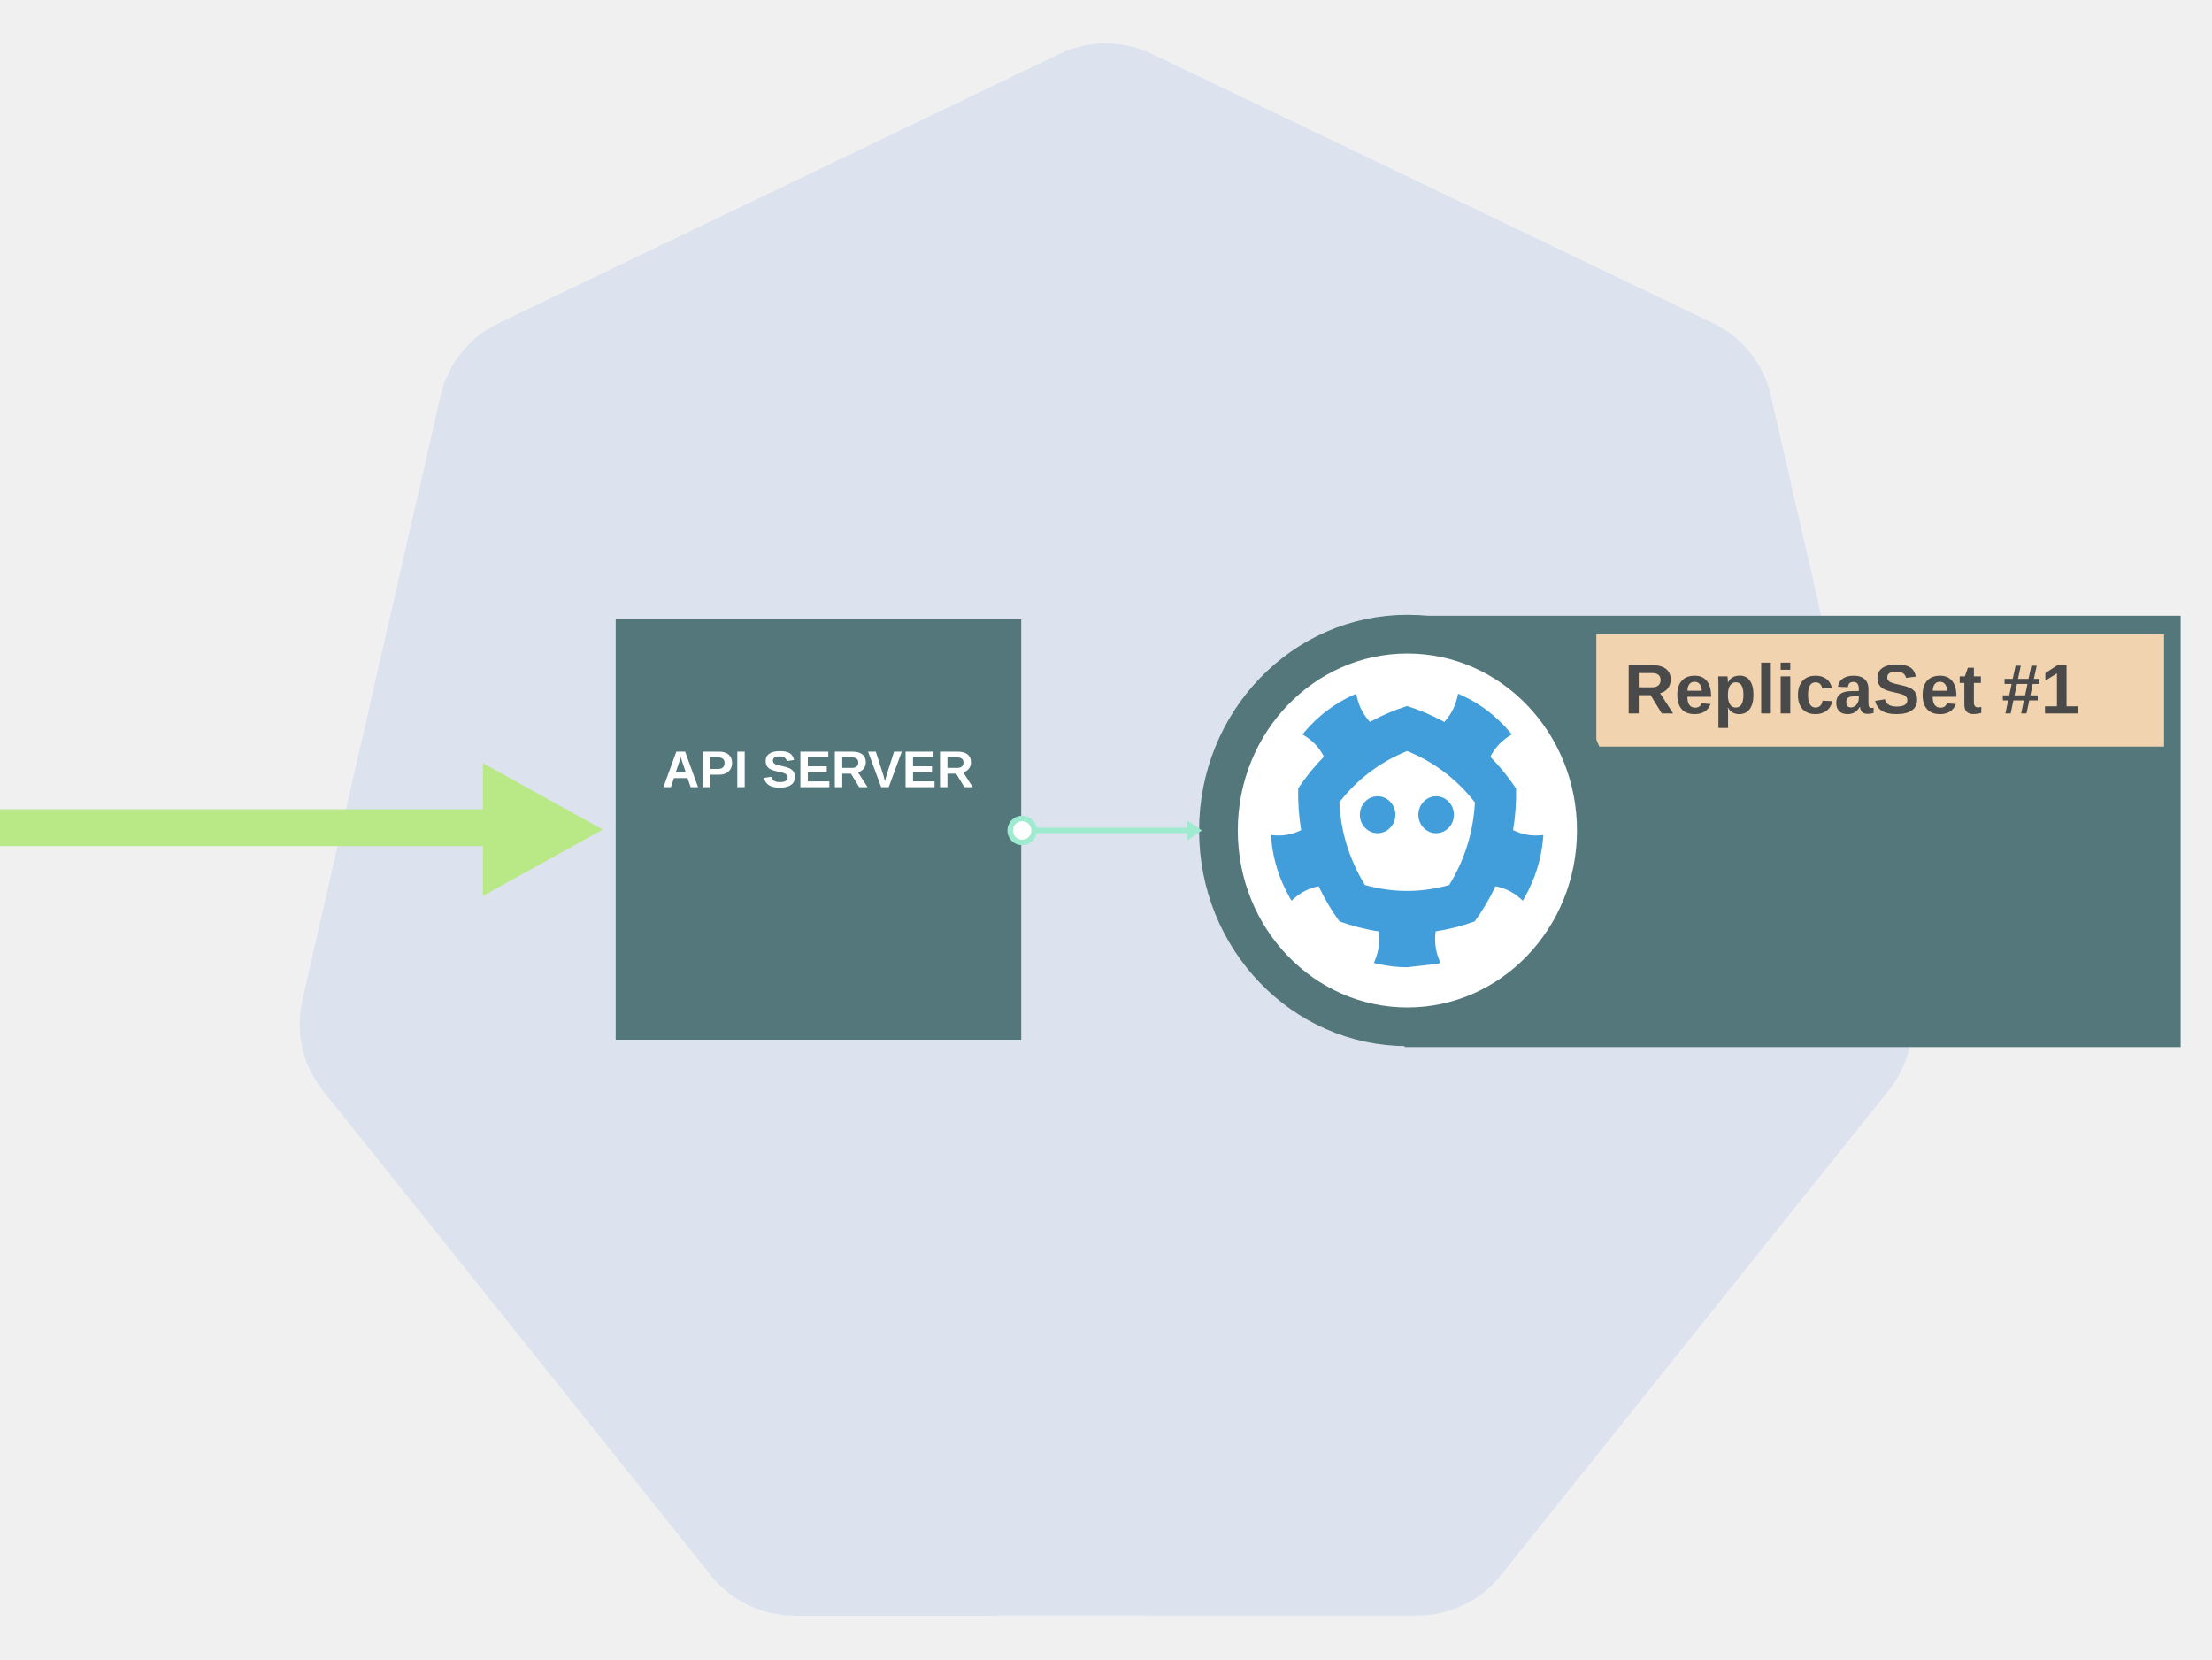
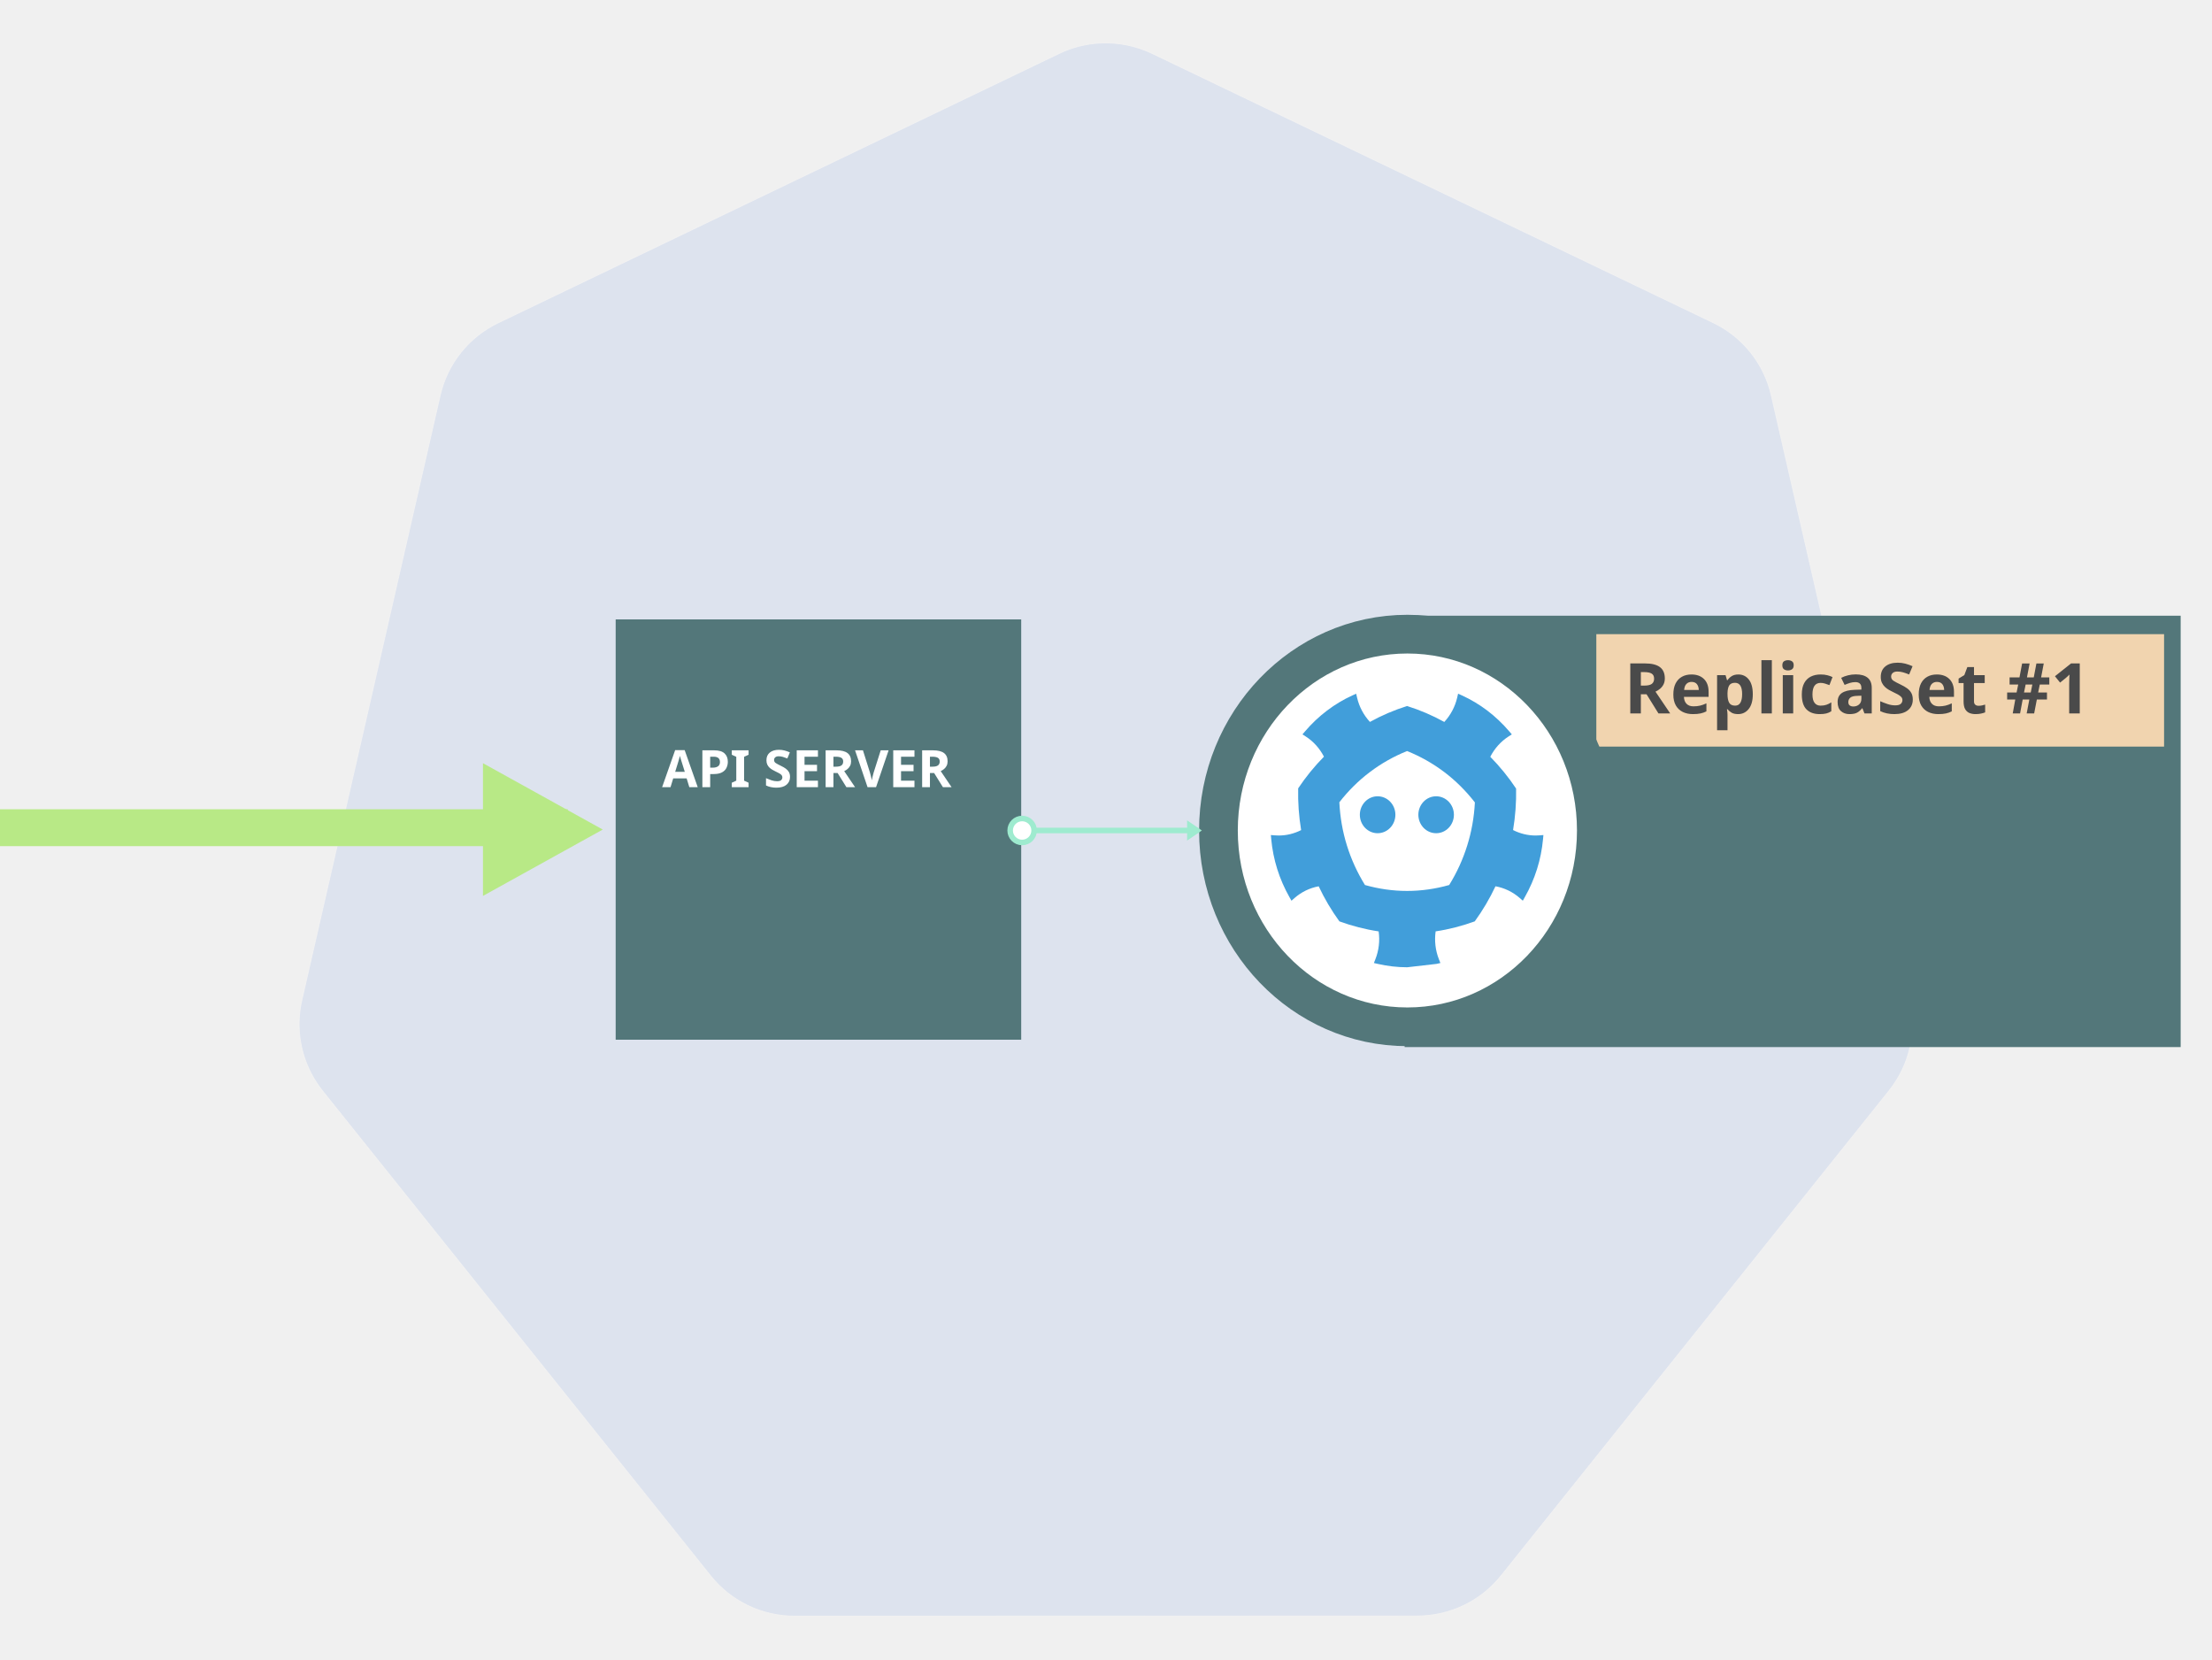
- <svg xmlns="http://www.w3.org/2000/svg" width="1200px" height="900px" viewBox="0 0 1200 900" version="1.1">
-   <g id="kubectl-create-4" stroke="none" stroke-width="1" fill="none" fill-rule="evenodd">
-     <g id="Kubernetes-background" opacity="0.1" transform="translate(161, 22)" fill="#326CE5" fill-rule="nonzero" stroke="#FFFFFF" stroke-width="0.5">
-       <path d="M435.87,1.327 C428.132,1.718 420.55,3.646 413.569,6.997 L109.266,153.106 C93.311,160.762 81.723,175.243 77.781,192.448 L2.707,520.644 C-0.795,535.921 2.055,551.961 10.608,565.11 C11.634,566.701 12.738,568.242 13.916,569.725 L224.542,832.884 C235.587,846.678 252.331,854.71 270.038,854.706 L607.811,854.628 C625.511,854.641 642.255,846.624 653.307,832.845 L863.856,569.647 C874.906,555.846 879.046,537.78 875.103,520.566 L799.913,192.37 C795.971,175.164 784.382,160.684 768.428,153.027 L464.085,6.997 C455.305,2.782 445.603,0.832 435.87,1.327 Z" id="path3055" />
+ <svg xmlns="http://www.w3.org/2000/svg" viewBox="0 0 1200 900">
+   <g fill="none" fill-rule="evenodd">
+     <path d="M596.87 23.327a58.347 58.347 0 0 0-22.3 5.67L270.265 175.106c-15.955 7.656-27.543 22.137-31.485 39.342l-75.073 328.196a57.834 57.834 0 0 0 7.9 44.466 57.999 57.999 0 0 0 3.309 4.615l210.626 263.16c11.045 13.793 27.79 21.825 45.496 21.821l337.773-.078c17.7.013 34.444-8.004 45.496-21.783l210.549-263.198a57.848 57.848 0 0 0 11.247-49.08l-75.19-328.197c-3.942-17.206-15.53-31.686-31.485-39.343L625.085 28.997a58.357 58.357 0 0 0-28.215-5.67z" opacity=".1" fill="#326CE5" fill-rule="nonzero" stroke="#FFF" stroke-width=".5" />
+     <g fill="#B8E986">
+       <path d="M327 450l-65 36v-72z" />
+       <path d="M0 459v-20h308v20z" />
    </g>
-     <g id="Green-arrow-right" transform="translate(0, 414)" fill="#B8E986">
-       <polygon id="Triangle" points="327 36 262 72 262 0" />
-       <polygon id="Rectangle" points="0 45 1.77920384e-15 25 308 25 308 45" />
-     </g>
-     <g id="Group-3" transform="translate(334, 336)">
-       <polygon id="Rectangle" fill="#53777A" points="0 0 220 0 220 228 0 228" />
-       <text id="API-SERVER" font-family="Arial-BoldMT, Arial" font-size="28" font-weight="bold" fill="#FFFFFF">
-         <tspan x="25.2" y="91">API SERVER</tspan>
-       </text>
-     </g>
-     <g id="Group-5" transform="translate(661, 334)">
-       <rect id="Rectangle-4" fill="#53777A" x="101" y="0" width="421" height="234" />
-       <rect id="Rectangle-3" fill="#F1D4AF" x="205" y="10" width="308" height="61" />
-       <text id="ReplicaSet-#1" font-family="Arial-BoldMT, Arial" font-size="38" font-weight="bold" fill="#4A4A4A">
-         <tspan x="220" y="53">ReplicaSet #1</tspan>
-       </text>
-       <g id="Group-2" transform="translate(0, 10)">
-         <ellipse id="Oval" stroke="#53777A" stroke-width="21" fill="#FFFFFF" cx="102.5" cy="106.5" rx="102.5" ry="106.5" />
-         <g id="Group" transform="translate(28.43548, 32.29355)" fill="#419EDA" fill-rule="nonzero">
-           <path d="M67.556,65.67 C67.556,71.21 63.236,75.691 57.911,75.691 C52.583,75.691 48.274,71.211 48.274,65.67 C48.274,60.153 52.583,55.655 57.911,55.655 C63.236,55.655 67.556,60.153 67.556,65.67 Z" id="Shape" />
-           <path d="M80.016,65.672 C80.016,71.212 84.337,75.693 89.662,75.693 C94.985,75.693 99.301,71.213 99.301,65.672 C99.301,60.153 94.985,55.655 89.662,55.655 C84.337,55.655 80.016,60.153 80.016,65.672 Z" id="Shape" />
-           <path d="M145.766,76.85 C145.072,76.91 144.374,76.938 143.633,76.938 C139.333,76.938 135.16,75.891 131.396,73.971 C132.65,66.502 133.183,58.977 133.043,51.479 C128.962,45.346 124.298,39.56 119.034,34.228 C121.318,29.779 124.694,25.95 128.909,23.236 L130.719,22.073 L129.309,20.421 C122.042,11.919 113.37,5.346 103.538,0.886 L101.578,0 L101.08,2.153 C99.907,7.172 97.456,11.699 94.092,15.333 C87.625,11.761 80.869,8.875 73.903,6.688 C66.952,8.87 60.209,11.748 53.744,15.314 C50.394,11.685 47.949,7.169 46.781,2.165 L46.28,0.012 L44.326,0.895 C34.618,5.29 25.707,12.041 18.56,20.416 L17.145,22.072 L18.953,23.234 C23.155,25.939 26.522,29.744 28.802,34.17 C23.554,39.481 18.895,45.249 14.818,51.354 C14.659,58.848 15.165,66.428 16.424,74 C12.678,75.902 8.529,76.938 4.257,76.938 C3.507,76.938 2.806,76.909 2.124,76.85 L0,76.682 L0.199,78.886 C1.24,90.034 4.572,100.637 10.107,110.404 L11.187,112.31 L12.809,110.88 C16.569,107.566 21.111,105.372 25.941,104.488 C29.125,111.253 32.899,117.608 37.18,123.509 C44.012,125.992 51.129,127.845 58.479,128.947 C59.184,133.998 58.623,139.222 56.705,144.053 L55.896,146.099 L57.976,146.575 C63.301,147.792 68.674,148.412 73.934,148.412 L89.888,146.575 L91.97,146.099 L91.159,144.048 C89.246,139.218 88.685,133.988 89.39,128.936 C96.711,127.833 103.802,125.984 110.608,123.509 C114.893,117.603 118.671,111.244 121.86,104.47 C126.705,105.349 131.273,107.544 135.056,110.867 L136.678,112.296 L137.753,110.394 C143.298,100.615 146.629,90.012 147.654,78.882 L147.853,76.683 L145.766,76.85 Z M96.734,103.791 C89.187,105.924 81.522,107.001 73.903,107.001 C66.263,107.001 58.607,105.925 51.053,103.791 C46.909,97.101 43.632,89.933 41.274,82.386 C38.926,74.875 37.551,67.006 37.153,58.903 C42.031,52.636 47.579,47.146 53.708,42.524 C59.937,37.817 66.713,33.993 73.903,31.116 C81.08,33.993 87.844,37.812 94.058,42.5 C100.211,47.146 105.783,52.678 110.685,58.985 C110.268,67.041 108.877,74.865 106.525,82.364 C104.172,89.909 100.885,97.1 96.734,103.791 Z" id="Shape" />
-         </g>
+     <path fill="#53777A" d="M334 336h220v228H334z" />
+     <text font-family="sans-serif" font-size="28" font-weight="bold" fill="#FFF" transform="translate(334 336)">
+       <tspan x="25.2" y="91">API SERVER</tspan>
+     </text>
+     <path fill="#53777A" d="M762 334h421v234H762z" />
+     <path fill="#F1D4AF" d="M866 344h308v61H866z" />
+     <text font-family="sans-serif" font-size="38" font-weight="bold" fill="#4A4A4A" transform="translate(661 334)">
+       <tspan x="220" y="53">ReplicaSet #1</tspan>
+     </text>
+     <g transform="translate(661 344)">
+       <ellipse stroke="#53777A" stroke-width="21" fill="#FFF" cx="102.5" cy="106.5" rx="102.5" ry="106.5" />
+       <g fill="#419EDA" fill-rule="nonzero">
+         <path d="M95.991 97.964c0 5.54-4.32 10.021-9.645 10.021-5.328 0-9.637-4.48-9.637-10.021 0-5.517 4.31-10.015 9.637-10.015 5.325 0 9.645 4.498 9.645 10.015zm12.46.002c0 5.54 4.321 10.021 9.646 10.021 5.323 0 9.64-4.48 9.64-10.021 0-5.519-4.317-10.017-9.64-10.017-5.325 0-9.646 4.498-9.646 10.017z" />
+         <path d="M174.201 109.144c-.694.06-1.392.088-2.133.088-4.3 0-8.473-1.047-12.237-2.967a122.139 122.139 0 0 0 1.647-22.492 115.84 115.84 0 0 0-14.01-17.25c2.285-4.45 5.661-8.279 9.876-10.993l1.81-1.163-1.41-1.652c-7.267-8.502-15.939-15.075-25.77-19.535l-1.963-.886-.497 2.153a29.169 29.169 0 0 1-6.988 13.18 109.635 109.635 0 0 0-20.19-8.645 109.729 109.729 0 0 0-20.158 8.626 29.162 29.162 0 0 1-6.963-13.149l-.5-2.153-1.954.883c-9.708 4.395-18.619 11.145-25.766 19.52l-1.415 1.657 1.808 1.162c4.202 2.705 7.57 6.51 9.85 10.936a116.328 116.328 0 0 0-13.985 17.184 122.228 122.228 0 0 0 1.606 22.646c-3.746 1.902-7.895 2.938-12.167 2.938-.75 0-1.451-.029-2.133-.088l-2.124-.168.199 2.204c1.04 11.148 4.372 21.751 9.908 31.518l1.08 1.906 1.622-1.43a27.301 27.301 0 0 1 13.132-6.392 117.827 117.827 0 0 0 11.24 19.021c6.83 2.483 13.948 4.336 21.298 5.438.705 5.051.144 10.275-1.774 15.106l-.809 2.046 2.08.476c5.325 1.217 10.698 1.837 15.958 1.837l15.954-1.837 2.082-.476-.811-2.05c-1.913-4.83-2.474-10.061-1.77-15.113 7.322-1.103 14.413-2.952 21.22-5.427a117.976 117.976 0 0 0 11.25-19.039 27.42 27.42 0 0 1 13.197 6.397l1.622 1.429 1.075-1.902c5.545-9.779 8.876-20.382 9.901-31.512l.2-2.2-2.088.168zm-49.032 26.94c-7.547 2.133-15.212 3.21-22.831 3.21-7.64 0-15.296-1.076-22.85-3.21a93.6 93.6 0 0 1-9.78-21.405c-2.347-7.511-3.722-15.38-4.12-23.483 4.878-6.267 10.426-11.757 16.555-16.379a87.172 87.172 0 0 1 20.195-11.408 87.526 87.526 0 0 1 20.155 11.385c6.153 4.646 11.725 10.178 16.627 16.485-.417 8.056-1.808 15.88-4.16 23.38a93.302 93.302 0 0 1-9.79 21.426z" />
      </g>
    </g>
-     <g id="right-arrow" transform="translate(554, 443)" fill-rule="nonzero">
-       <polygon id="Line" fill="#9EEBCF" points="0 6 94.029 6 96 6 96 9 0 9" />
-       <circle id="Base" stroke="#9EEBCF" stroke-width="3" fill="#FFFFFF" cx="0.5" cy="7.5" r="6.5" />
-       <polygon id="Tip" fill="#9EEBCF" points="98 7.5 90 13 90 2" />
+     <g transform="translate(554 443)" fill-rule="nonzero">
+       <path fill="#9EEBCF" d="M0 6h96v3H0z" />
+       <circle stroke="#9EEBCF" stroke-width="3" fill="#FFF" cx=".5" cy="7.5" r="6.5" />
+       <path fill="#9EEBCF" d="M98 7.5L90 13V2z" />
    </g>
  </g>
</svg>
